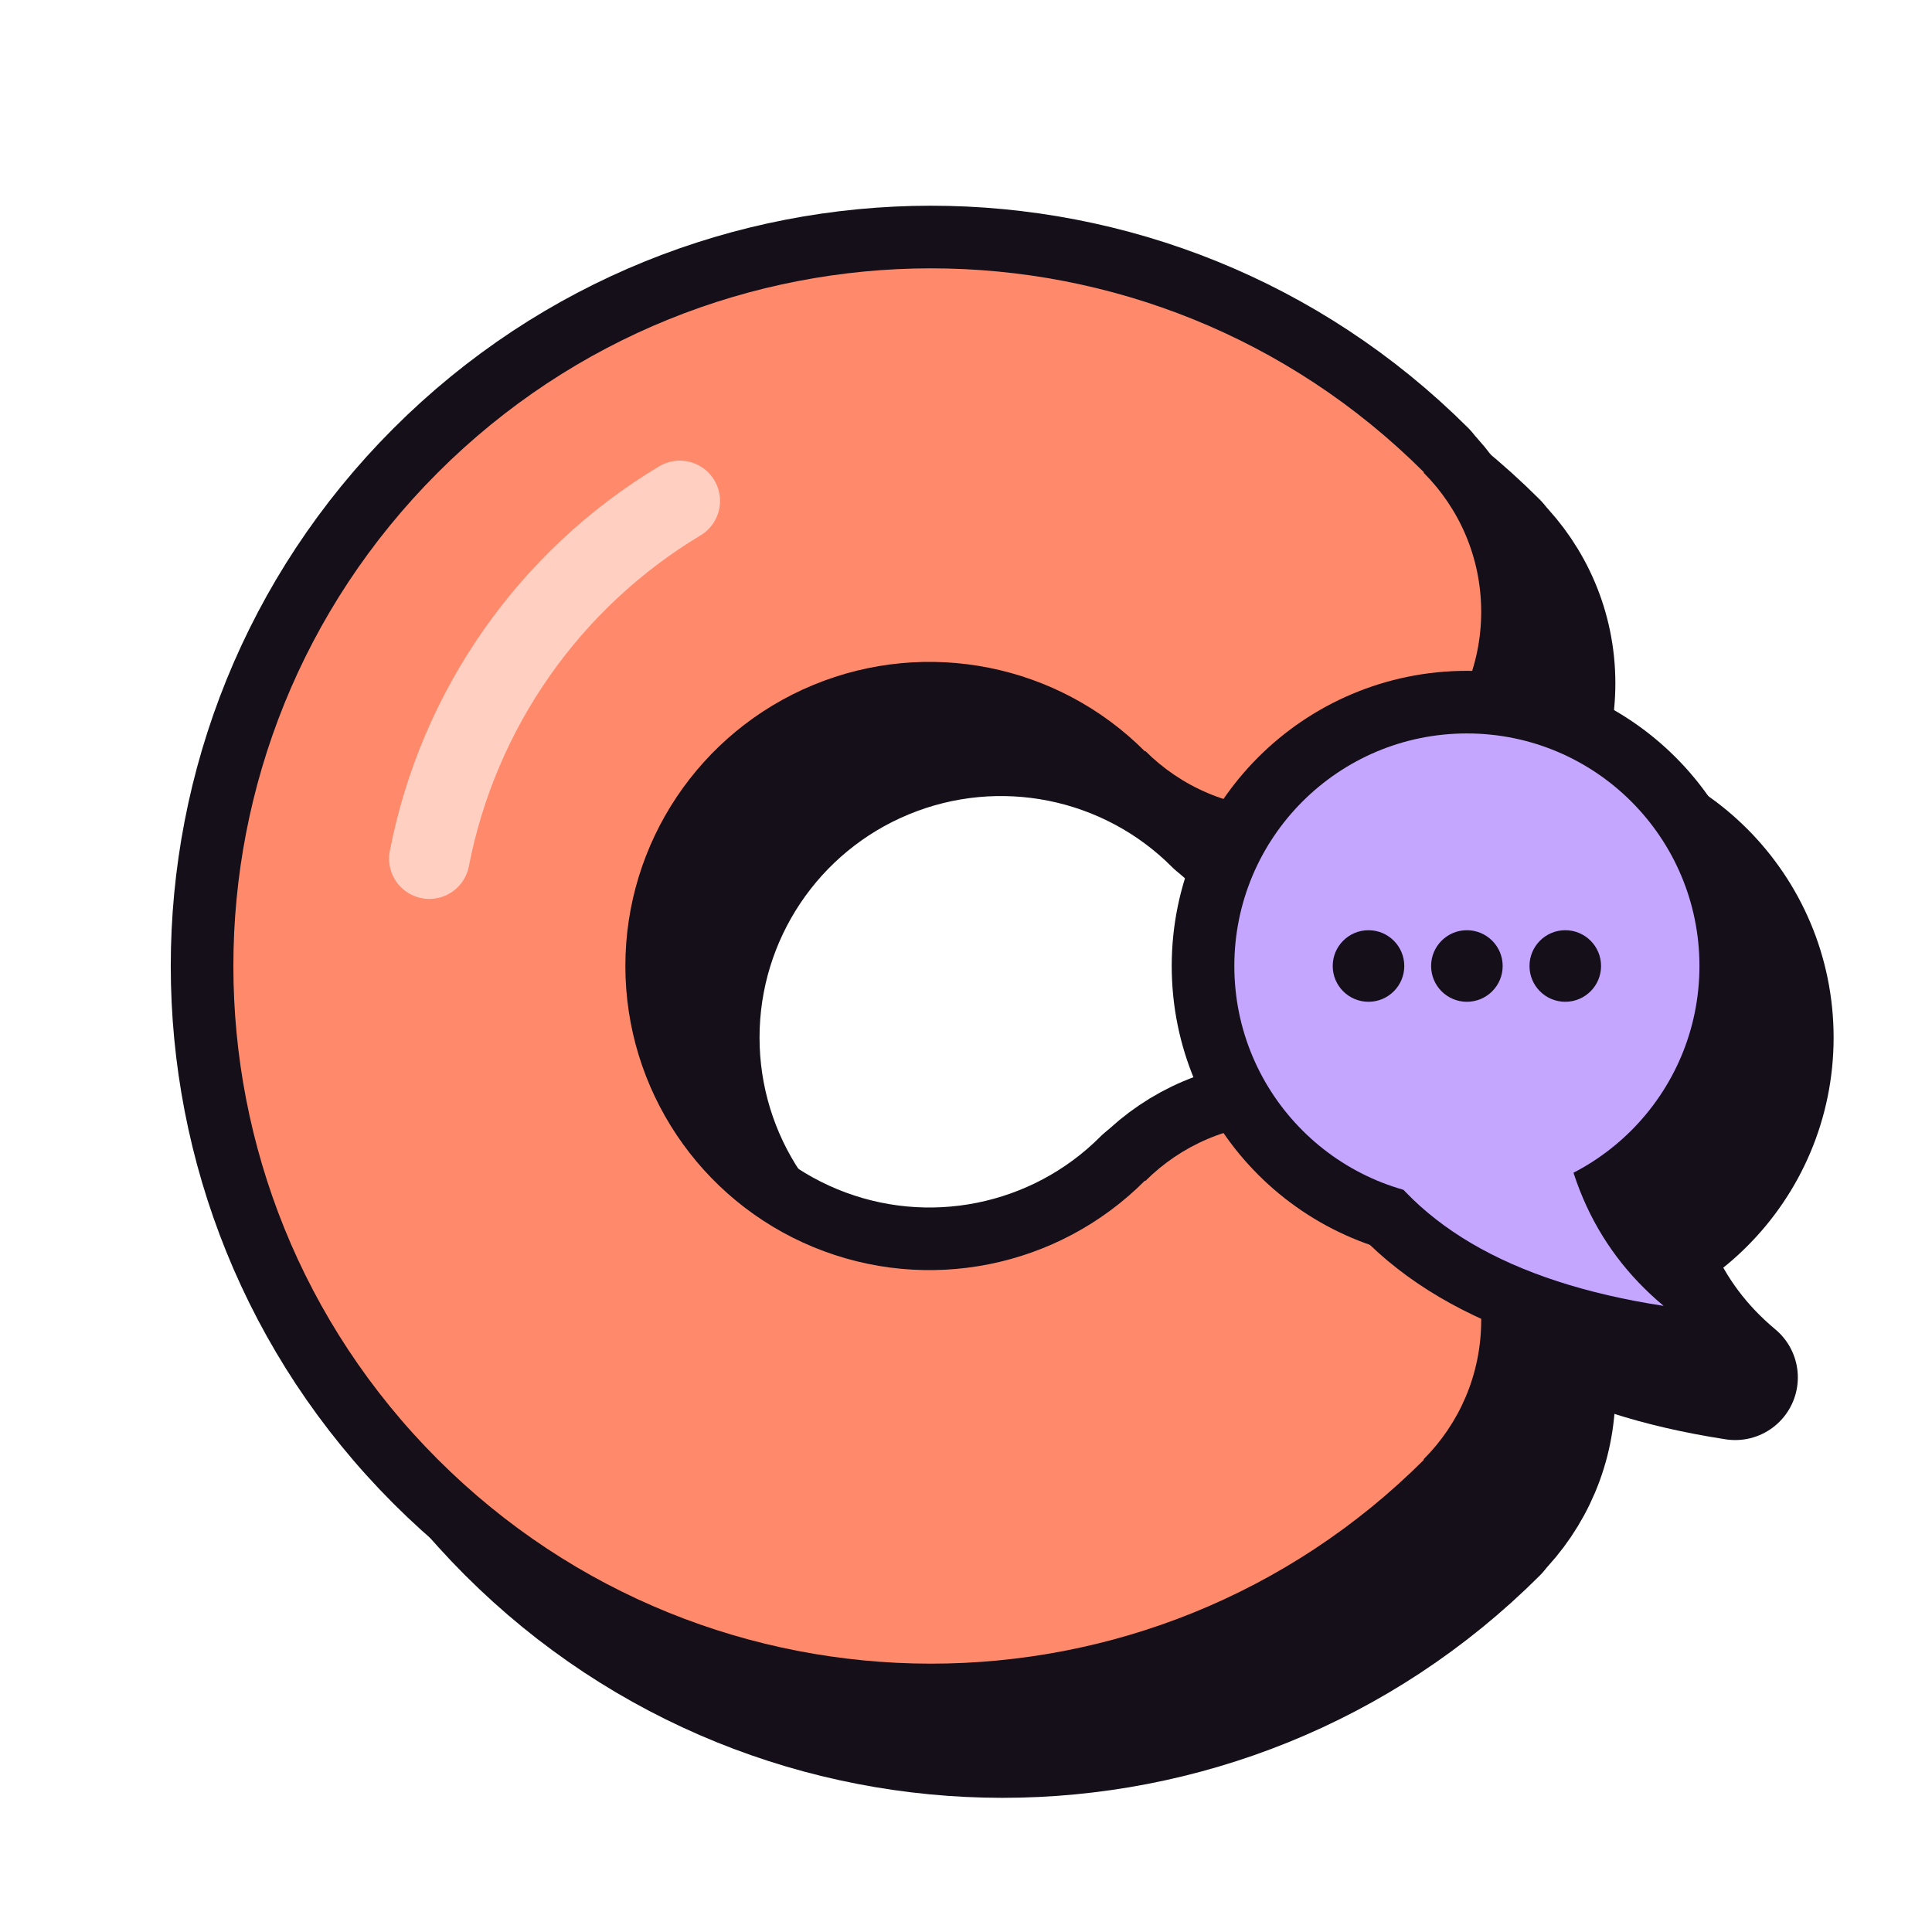
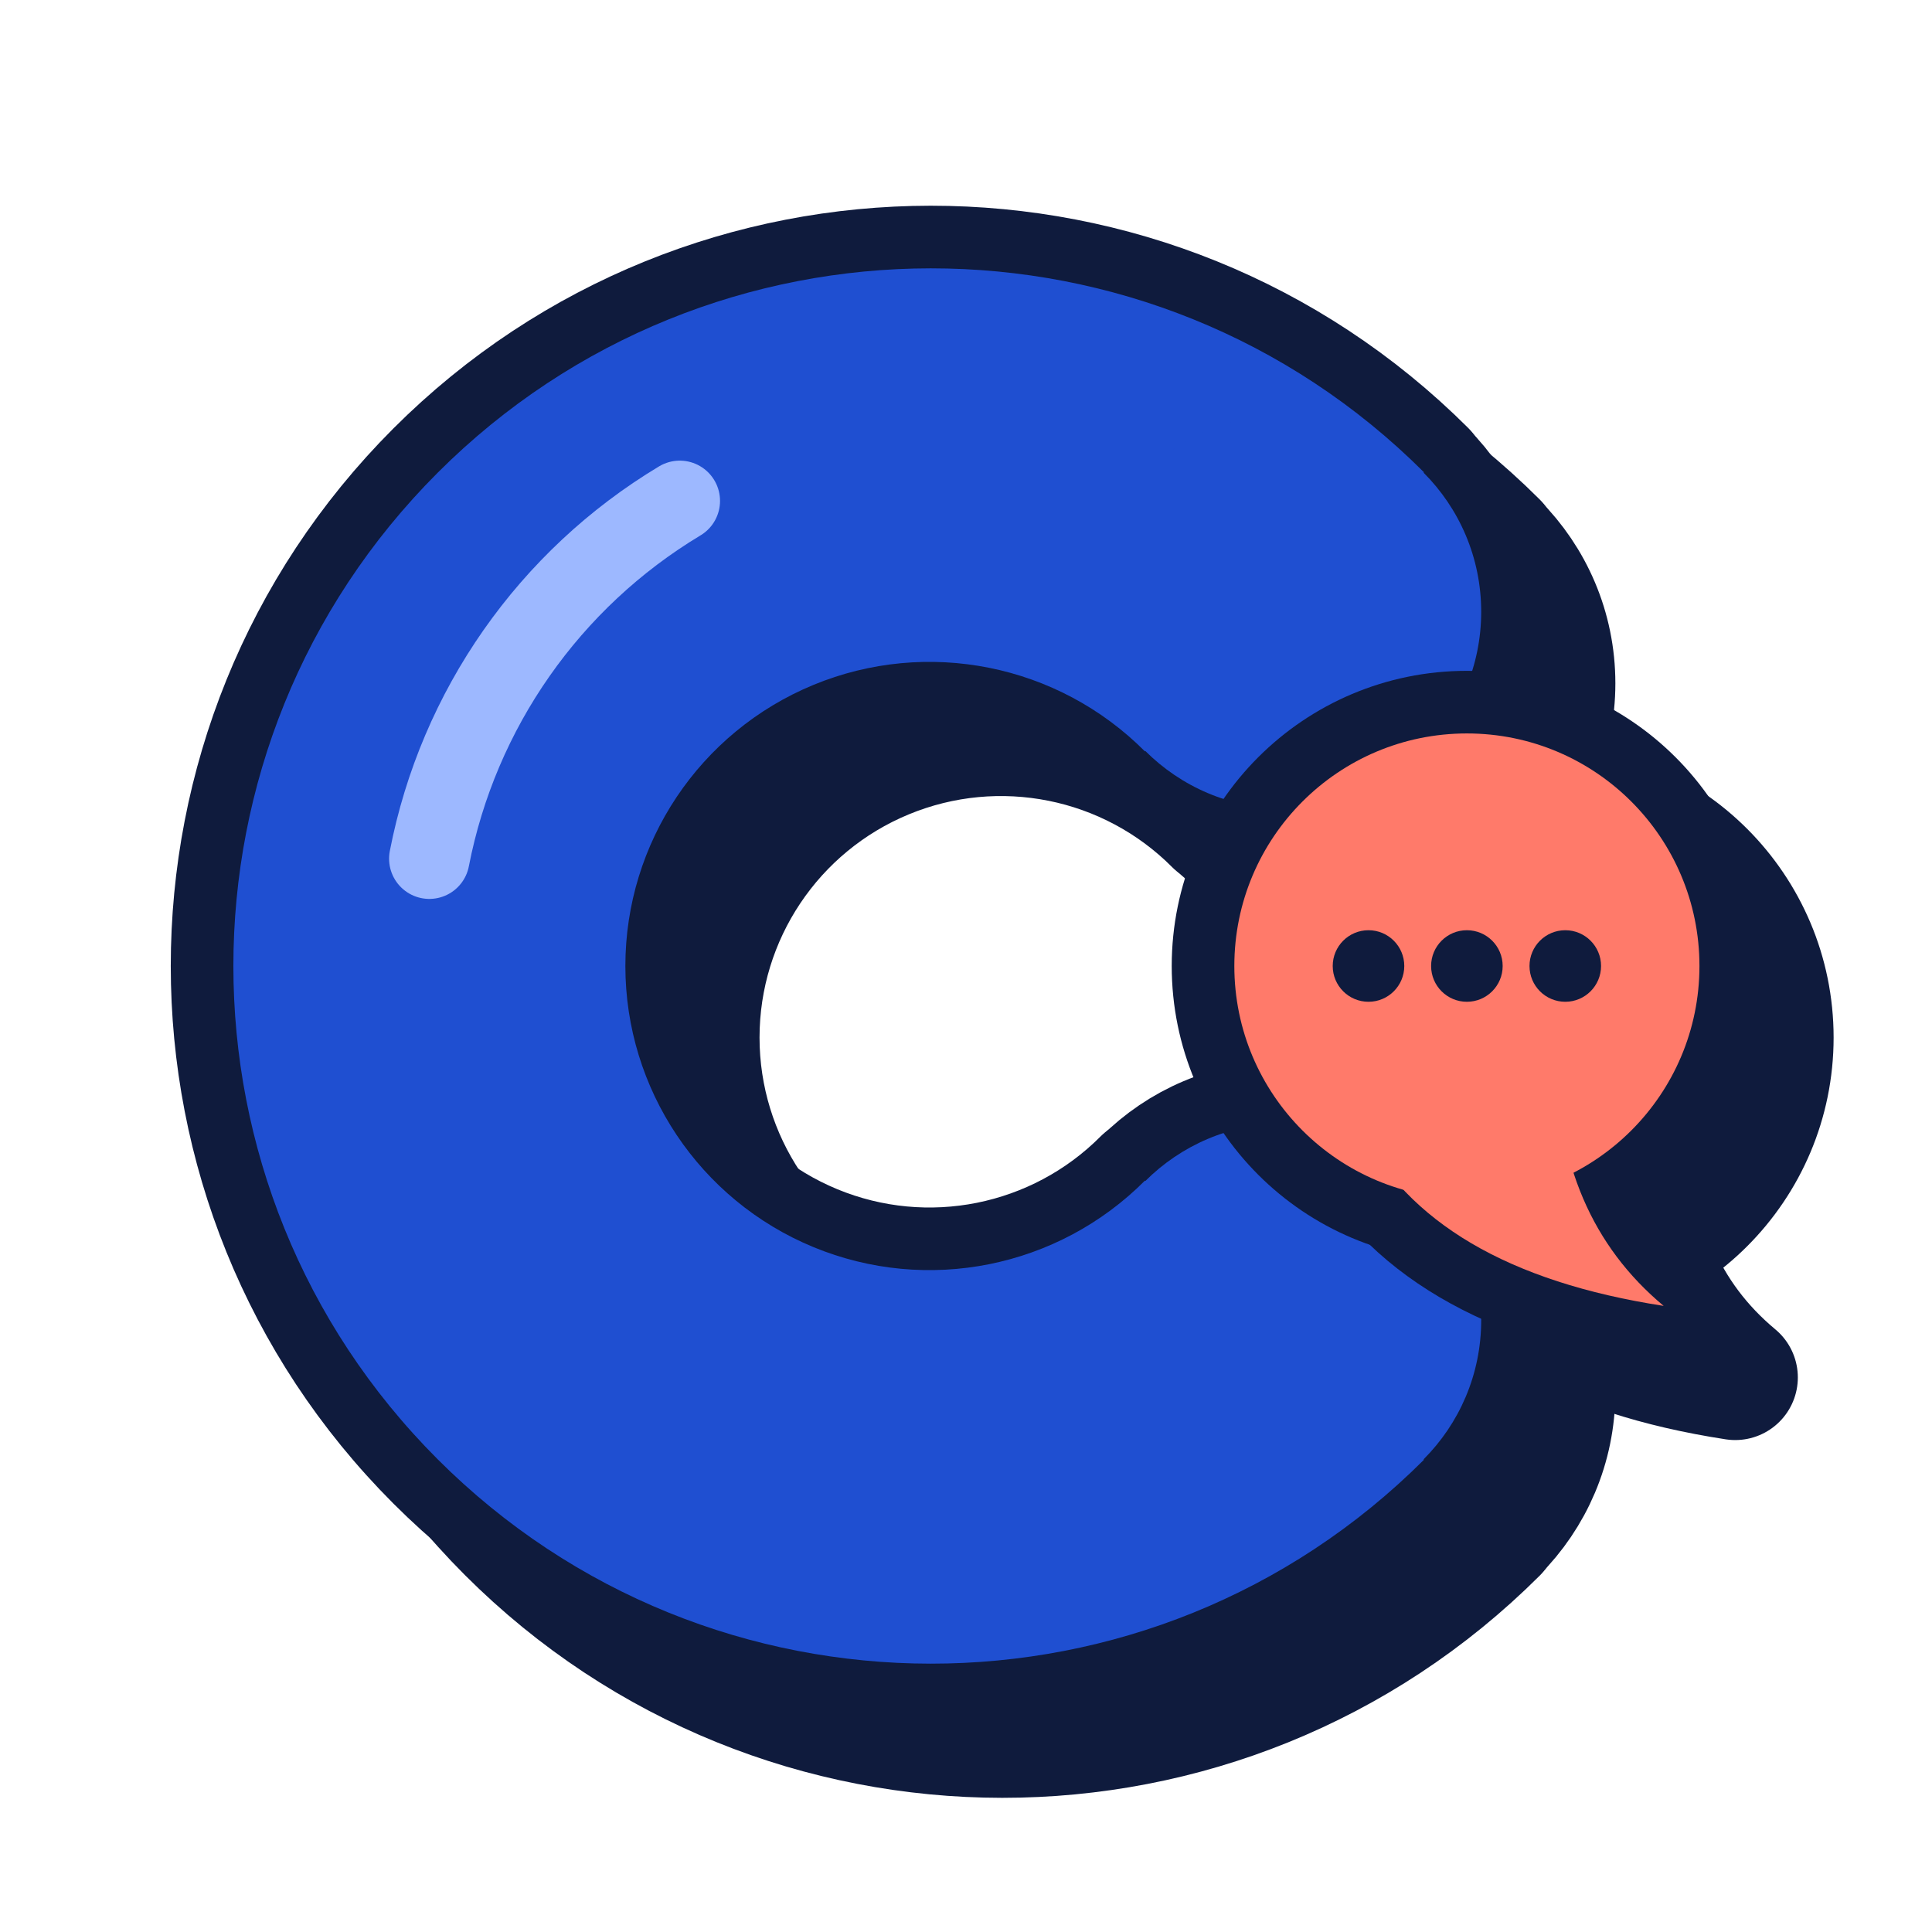
<svg xmlns="http://www.w3.org/2000/svg" viewBox="0 0 216 216">
  <g transform="translate(4 8)">
-     <g transform="translate(8 8)" fill="#140F19" stroke="#140F19" stroke-width="14" stroke-linejoin="round">
+     <g transform="translate(8 8)" fill="#0F1B3D" stroke="#0F1B3D" stroke-width="14" stroke-linejoin="round">
      <path d="M155.2,44.8 A78,78 0 1,0 155.2,155.2 L124,124 A34,34 0 1,1 124,76 Z" />
      <circle cx="139.6" cy="60.4" r="22" />
      <circle cx="139.6" cy="139.6" r="22" />
      <circle cx="160" cy="100" r="26" />
      <path d="M148,118 Q156,134 182,138 Q170,128 170,110 Z" />
    </g>
-     <g fill="#140F19" stroke="#140F19" stroke-width="14" stroke-linejoin="round">
+     <g fill="#0F1B3D" stroke="#0F1B3D" stroke-width="14" stroke-linejoin="round">
      <path d="M155.2,44.8 A78,78 0 1,0 155.2,155.2 L124,124 A34,34 0 1,1 124,76 Z" />
      <circle cx="139.6" cy="60.4" r="22" />
      <circle cx="139.6" cy="139.6" r="22" />
    </g>
-     <g fill="#FF8A6B">
+     <g fill="#1F4FD1">
      <path d="M155.2,44.8 A78,78 0 1,0 155.2,155.2 L124,124 A34,34 0 1,1 124,76 Z" />
      <circle cx="139.6" cy="60.4" r="22" />
      <circle cx="139.6" cy="139.6" r="22" />
    </g>
-     <path d="M44,88 A60,60 0 0,1 72,48" fill="none" stroke="#FFD0C2" stroke-width="9" stroke-linecap="round" />
-     <g fill="#140F19" stroke="#140F19" stroke-width="14" stroke-linejoin="round">
+     <path d="M44,88 A60,60 0 0,1 72,48" fill="none" stroke="#9DB8FF" stroke-width="9" stroke-linecap="round" />
+     <g fill="#0F1B3D" stroke="#0F1B3D" stroke-width="14" stroke-linejoin="round">
      <circle cx="160" cy="100" r="26" />
      <path d="M148,118 Q156,134 182,138 Q170,128 170,110 Z" />
    </g>
-     <g fill="#C4A5FF">
+     <g fill="#FF7A6A">
      <circle cx="160" cy="100" r="26" />
      <path d="M148,118 Q156,134 182,138 Q170,128 170,110 Z" />
    </g>
-     <g fill="#140F19">
+     <g fill="#0F1B3D">
      <circle cx="149" cy="100" r="4" />
      <circle cx="160" cy="100" r="4" />
      <circle cx="171" cy="100" r="4" />
    </g>
  </g>
</svg>
